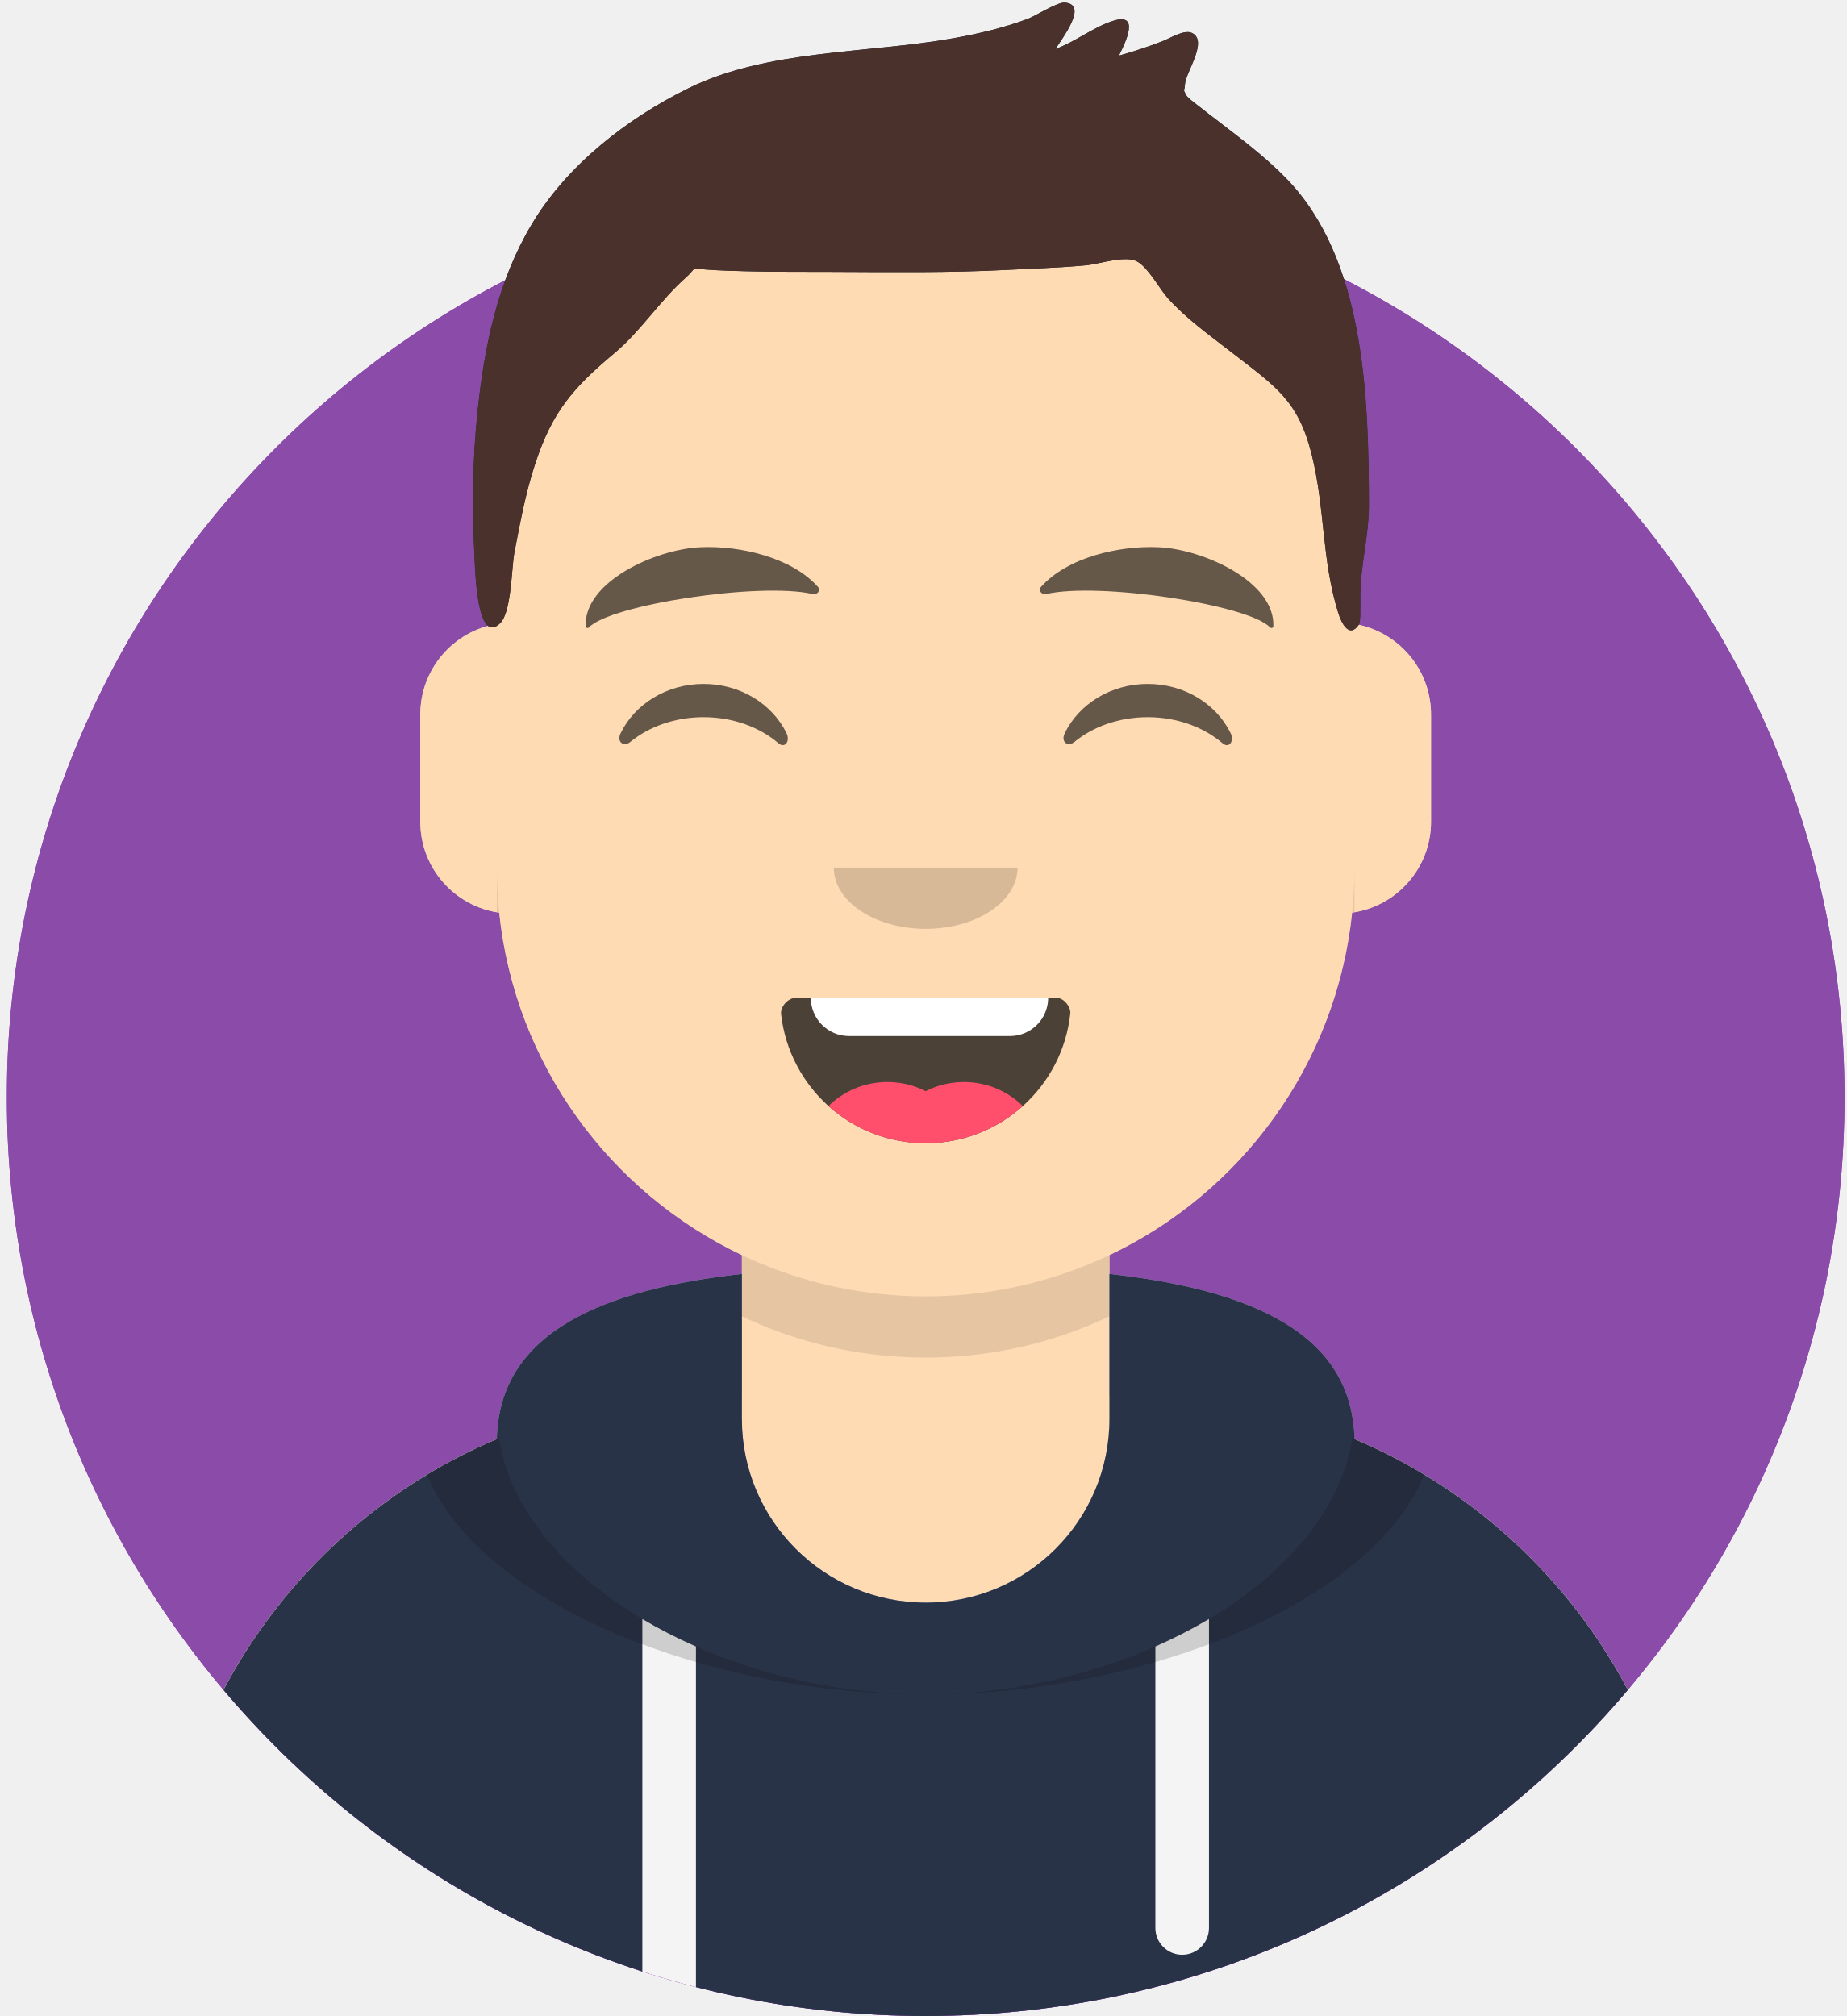
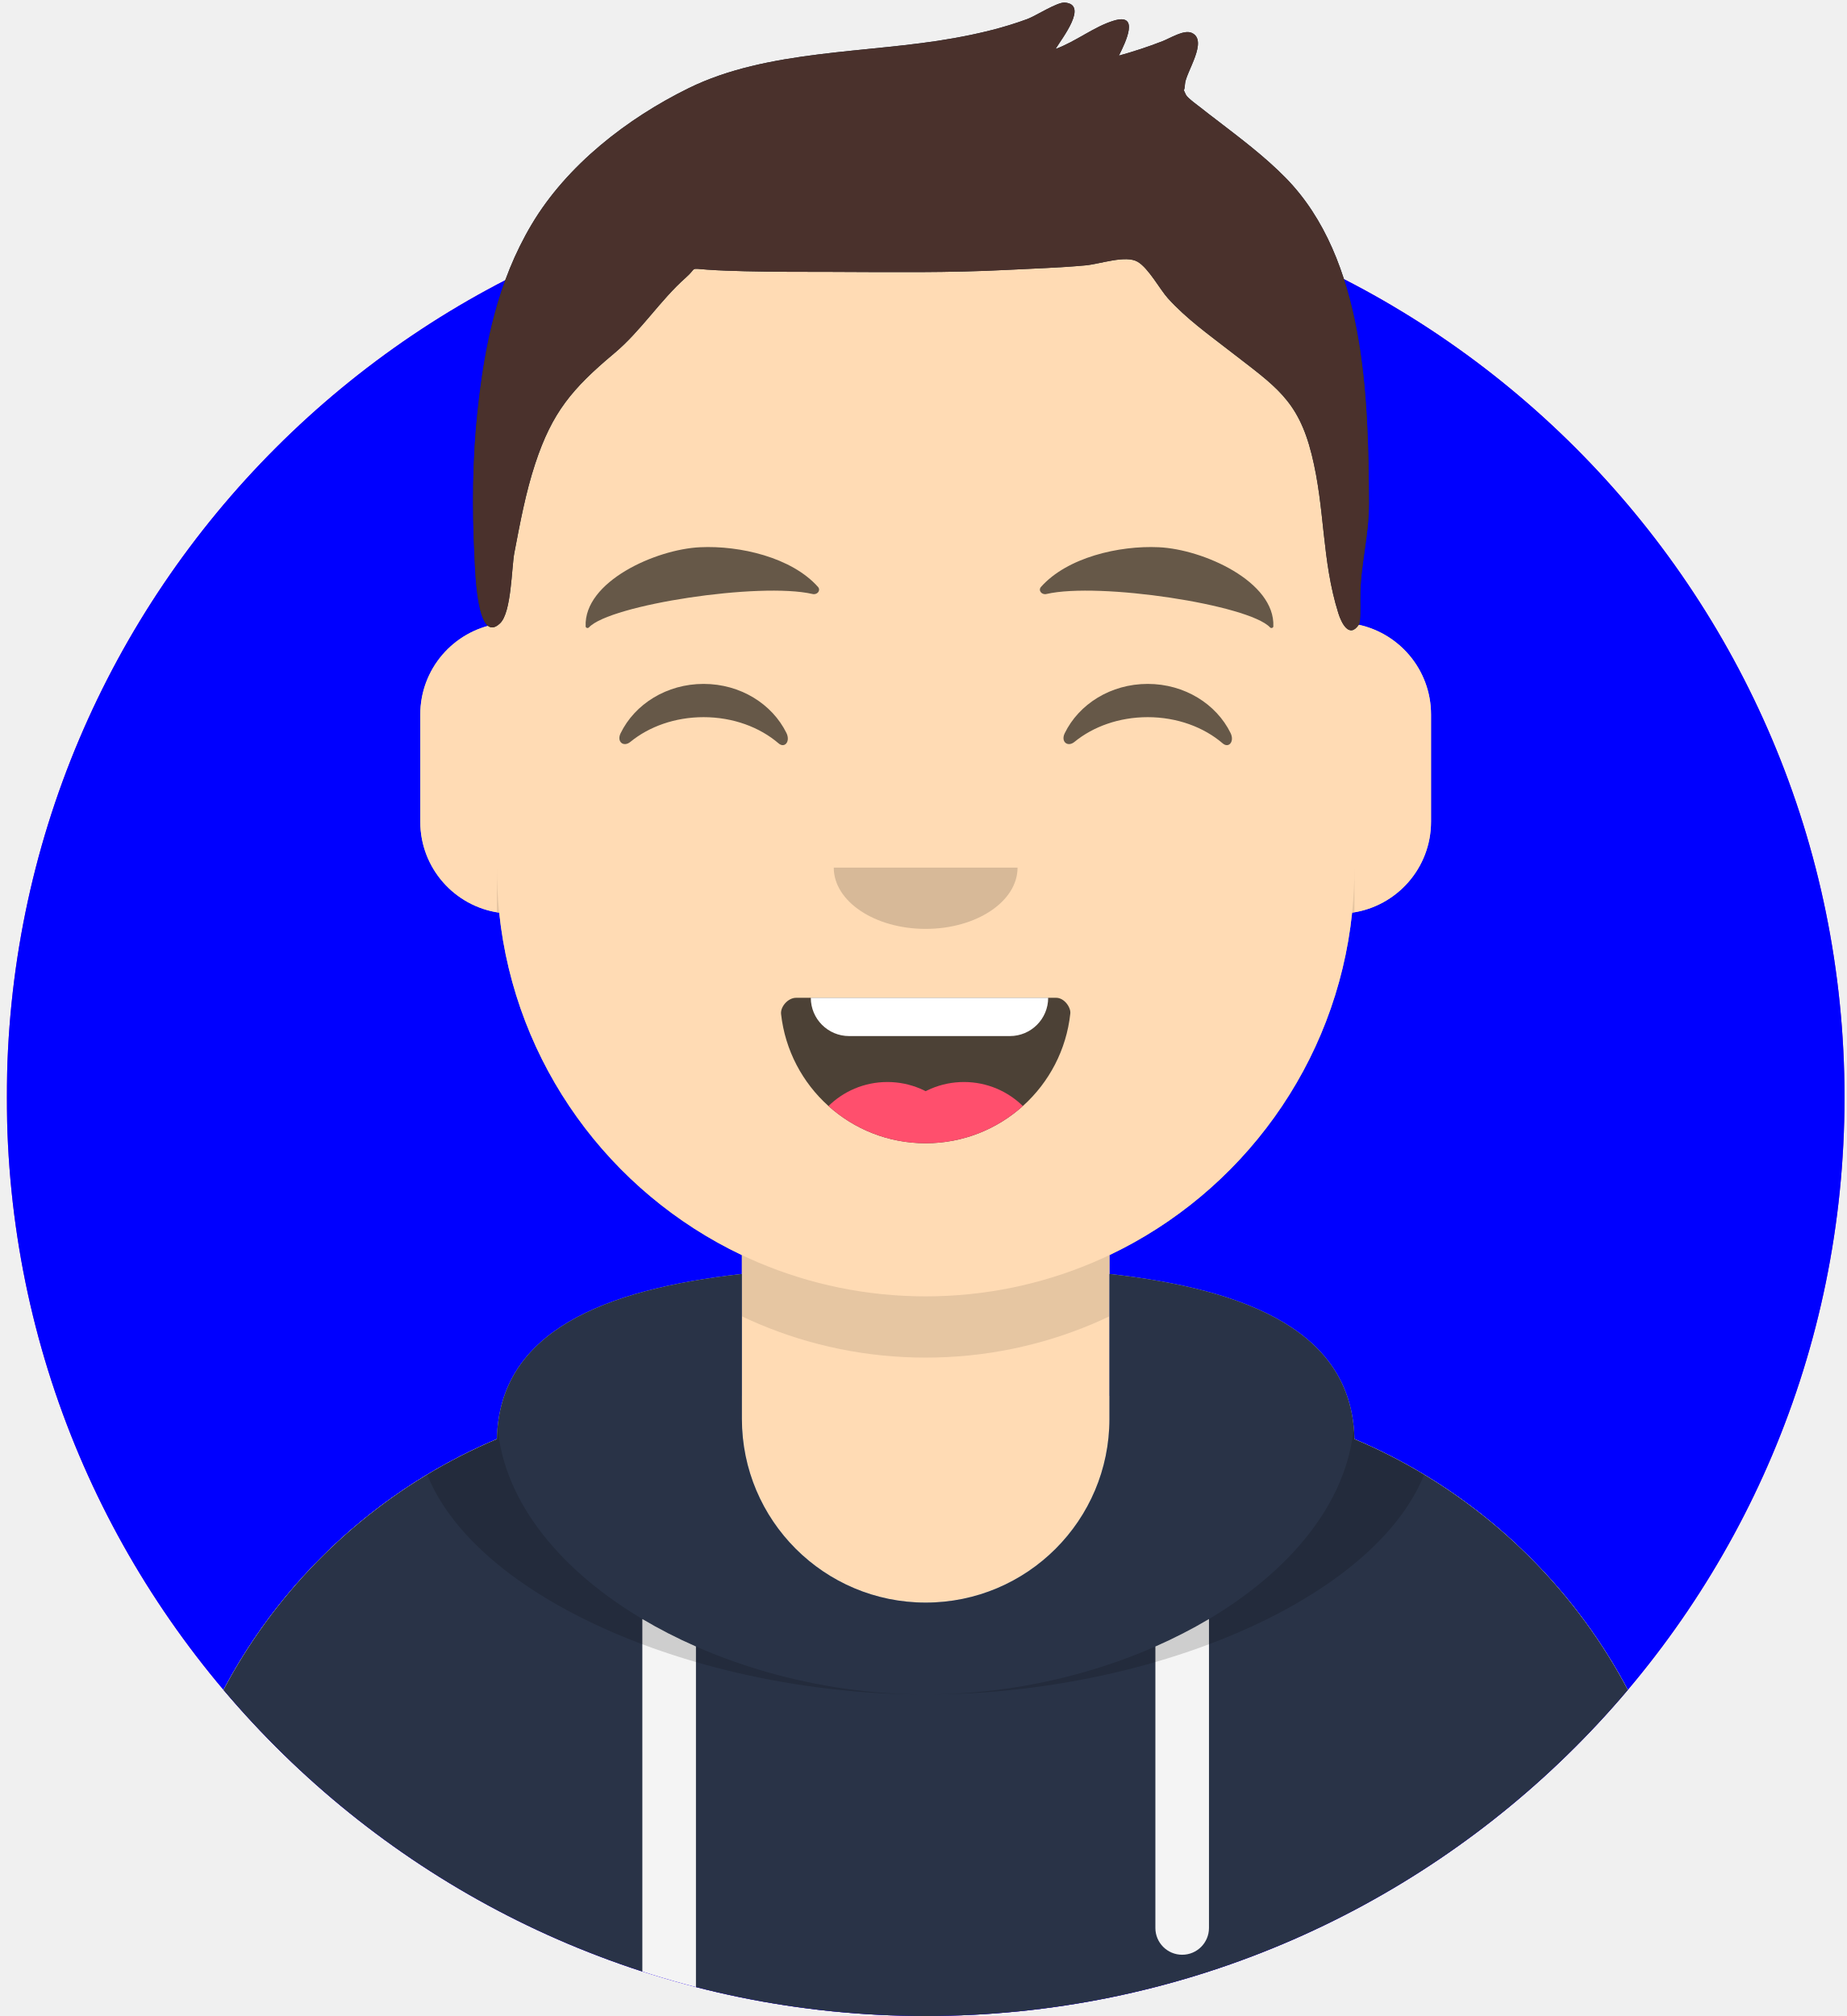
<svg xmlns="http://www.w3.org/2000/svg" xmlns:xlink="http://www.w3.org/1999/xlink" width="217px" height="237px" viewBox="0 0 217 237" version="1.1">
  <defs>
    <circle id="path-1" cx="108" cy="108" r="108" />
    <path d="M-3.19744231e-14,144 L-3.19744231e-14,-1.42108547e-14 L237.6,-1.42108547e-14 L237.6,144 L226.8,144 C226.8,203.647 178.447,252 118.8,252 C59.153,252 10.8,203.647 10.8,144 L10.8,144 L-3.19744231e-14,144 Z" id="path-3" />
    <path d="M90,0 C117.835,-5.11323436e-15 140.4,22.565 140.4,50.4 L140.401,55.949 C145.508,56.807 149.4,61.249 149.4,66.6 L149.4,79.2 C149.4,84.647 145.367,89.152 140.125,89.893 C138.265,107.718 127.114,122.78 111.601,130.149 L111.6,146.7 L115.2,146.7 C150.988,146.7 180,175.712 180,211.5 L180,219.6 L0,219.6 L0,211.5 C-4.38277231e-15,175.712 29.012,146.7 64.8,146.7 L68.4,146.7 L68.4,130.15 C52.886,122.78 41.735,107.718 39.875,89.893 C34.633,89.152 30.6,84.647 30.6,79.2 L30.6,66.6 C30.6,61.249 34.492,56.806 39.6,55.949 L39.6,50.4 C39.6,22.565 62.165,5.11323436e-15 90,0 Z" id="path-5" />
    <path d="M140.401,11.764 C156.691,13.587 169.2,18.597 169.2,31.569 L169.194,31.18 C192.467,41.01 208.8,64.047 208.8,90.9 L208.8,99 L28.8,99 L28.8,90.9 C28.8,64.047 45.133,41.01 68.406,31.18 C68.653,18.496 81.073,13.568 97.2,11.764 L97.2,28.8 C97.2,40.729 106.871,50.4 118.8,50.4 C130.729,50.4 140.4,40.729 140.4,28.8 L140.4,28.8 Z" id="path-7" />
    <path d="M31.606,13.615 C32.558,22.158 39.803,28.8 48.6,28.8 C57.424,28.8 64.687,22.117 65.603,13.536 C65.676,12.845 64.905,11.7 63.938,11.7 C50.534,11.7 40.264,11.7 33.378,11.7 C32.406,11.7 31.511,12.761 31.606,13.615 Z" id="path-9" />
    <rect id="path-11" x="0" y="0" width="237.6" height="252" />
    <path d="M118.135,20.928 C115.651,18.39 112.767,16.236 109.962,14.076 C109.343,13.6 108.715,13.135 108.109,12.641 C107.972,12.528 106.563,11.519 106.394,11.148 C105.988,10.254 106.224,10.95 106.28,9.884 C106.35,8.535 109.1,4.727 107.048,3.854 C106.146,3.47 104.536,4.492 103.67,4.83 C101.977,5.49 100.263,6.054 98.512,6.54 C99.351,4.869 100.95,1.524 97.944,2.419 C95.603,3.116 93.421,4.91 91.068,5.753 C91.847,4.477 94.96,0.523 92.147,0.302 C91.271,0.233 88.724,1.875 87.782,2.226 C84.959,3.275 82.075,3.953 79.111,4.487 C69.033,6.304 57.248,5.786 47.923,10.374 C40.735,13.911 33.636,19.4 29.484,26.389 C25.481,33.125 23.984,40.498 23.146,48.217 C22.532,53.882 22.482,59.738 22.769,65.424 C22.863,67.287 23.073,75.874 25.779,73.273 C27.127,71.978 27.117,66.745 27.457,64.974 C28.133,61.451 28.783,57.911 29.91,54.5 C31.895,48.49 34.238,45.687 39.184,41.547 C42.359,38.89 44.588,35.3 47.625,32.62 C48.99,31.416 47.949,31.542 50.143,31.7 C51.616,31.806 53.097,31.846 54.574,31.885 C57.99,31.974 61.412,31.951 64.829,31.963 C71.711,31.988 78.561,32.085 85.437,31.725 C88.492,31.565 91.556,31.478 94.603,31.195 C96.306,31.038 99.326,29.947 100.728,30.78 C102.01,31.543 103.342,34.034 104.263,35.054 C106.438,37.464 109.032,39.305 111.576,41.282 C116.881,45.403 119.559,46.98 121.17,53.421 C122.775,59.838 122.325,65.791 124.312,72.106 C124.662,73.217 125.586,75.13 126.726,73.415 C126.937,73.096 126.883,71.345 126.883,70.337 C126.883,66.27 127.913,63.218 127.9,59.123 C127.849,46.674 127.447,30.442 118.135,20.928 Z" id="path-13" />
  </defs>
  <g id="Website" stroke="none" stroke-width="1" fill="none" fill-rule="evenodd">
    <g id="mf-avatar" transform="translate(-10, -15)">
      <g id="Circle" transform="translate(10.8, 36)">
        <mask id="mask-2" fill="white">
          <use xlink:href="#path-1" />
        </mask>
        <use id="Circle-Background" fill="#972dc2" xlink:href="#path-1" />
-         <g id="🖍-Circle-Color" mask="url(#mask-2)" fill="#8a4ca8">
+         <g id="🖍-Circle-Color" mask="url(#mask-2)" fill="blue">
          <rect id="🖍Color" x="0" y="0" width="216.445" height="216" />
        </g>
      </g>
      <mask id="mask-4" fill="white">
        <use xlink:href="#path-3" />
      </mask>
      <g id="Mask" />
      <g id="Avataaar" mask="url(#mask-4)">
        <g id="Body" transform="translate(28.8, 32.4)">
          <mask id="mask-6" fill="white">
            <use xlink:href="#path-5" />
          </mask>
          <use fill="#D0C6AC" xlink:href="#path-5" />
          <g id="Skin/👶🏻-05-Pale" mask="url(#mask-6)" fill="#FFDBB4">
            <g transform="translate(-28.8, 0)" id="Color">
              <rect x="0" y="0" width="238.384" height="220.355" />
            </g>
          </g>
          <path d="M39.6,84.6 C39.6,112.435 62.165,135 90,135 C117.835,135 140.4,112.435 140.4,84.6 L140.4,84.6 L140.4,91.8 C140.4,119.635 117.835,142.2 90,142.2 C62.165,142.2 39.6,119.635 39.6,91.8 Z" id="Neck-Shadow" fill-opacity="0.1" fill="#000000" mask="url(#mask-6)" />
        </g>
        <g id="Clothing/Hoodie" transform="translate(0, 153)">
          <mask id="mask-8" fill="white">
            <use xlink:href="#path-7" />
          </mask>
          <use id="Hoodie" fill="#B7C1DB" fill-rule="evenodd" xlink:href="#path-7" />
          <g id="Color/Palette/Slate" mask="url(#mask-8)" fill="#293347" fill-rule="evenodd">
            <rect id="🖍Color" x="0" y="0" width="238.491" height="99" />
          </g>
          <path d="M91.8,55.565 L91.8,99 L85.5,99 L85.499,52.335 C87.483,53.514 89.592,54.594 91.8,55.565 Z M152.101,52.334 L152.1,88.65 C152.1,90.39 150.69,91.8 148.95,91.8 C147.21,91.8 145.8,90.39 145.8,88.65 L145.801,55.565 C148.009,54.594 150.118,53.513 152.101,52.334 Z" id="Straps" fill="#F4F4F4" fill-rule="evenodd" mask="url(#mask-8)" />
          <path d="M155.733,11.451 C169.28,14.013 178.65,19.118 178.65,29.077 C178.65,46.818 148.916,61.2 118.8,61.2 C88.684,61.2 58.95,46.818 58.95,29.077 C58.95,19.118 68.32,14.013 81.867,11.451 C73.689,14.466 68.4,19.534 68.4,27.969 C68.4,46.322 93.439,61.2 118.8,61.2 C144.161,61.2 169.2,46.322 169.2,27.969 C169.2,19.71 164.13,14.679 156.241,11.642 Z" id="Shadow" fill-opacity="0.16" fill="#000000" fill-rule="evenodd" mask="url(#mask-8)" />
        </g>
        <g id="Face" transform="translate(68.4, 73.8)">
          <g id="Mouth/Smile" transform="translate(1.8, 46.8)">
            <mask id="mask-10" fill="white">
              <use xlink:href="#path-9" />
            </mask>
            <use id="Mouth" fill-opacity="0.7" fill="#000000" fill-rule="evenodd" xlink:href="#path-9" />
            <path d="M39.6,1.8 L58.5,1.8 C60.985,1.8 63,3.815 63,6.3 L63,11.7 C63,14.185 60.985,16.2 58.5,16.2 L39.6,16.2 C37.115,16.2 35.1,14.185 35.1,11.7 L35.1,6.3 C35.1,3.815 37.115,1.8 39.6,1.8 Z" id="Teeth" fill="#FFFFFF" fill-rule="evenodd" mask="url(#mask-10)" />
            <g id="Tongue" stroke-width="1" fill-rule="evenodd" mask="url(#mask-10)" fill="#FF4F6D">
              <g transform="translate(34.2, 21.6)">
                <circle cx="9.9" cy="9.9" r="9.9" />
                <circle cx="18.9" cy="9.9" r="9.9" />
              </g>
            </g>
          </g>
          <g id="Nose/Default" transform="translate(25.2, 36)" fill="#000000" fill-opacity="0.16">
            <path d="M14.4,7.2 C14.4,11.176 19.235,14.4 25.2,14.4 L25.2,14.4 C31.165,14.4 36,11.176 36,7.2" id="Nose" />
          </g>
          <g id="Eyes/Happy-😁" transform="translate(0, 7.2)" fill="#000000" fill-opacity="0.6">
            <path d="M14.544,20.203 C16.206,16.784 19.948,14.4 24.298,14.4 C28.632,14.4 32.363,16.767 34.034,20.166 C34.53,21.176 33.824,22.003 33.112,21.39 C30.906,19.494 27.773,18.309 24.298,18.309 C20.931,18.309 17.886,19.421 15.694,21.214 C14.892,21.87 14.058,21.203 14.544,20.203 Z" id="Squint" />
            <path d="M66.744,20.203 C68.406,16.784 72.148,14.4 76.498,14.4 C80.832,14.4 84.563,16.767 86.234,20.166 C86.73,21.176 86.024,22.003 85.312,21.39 C83.106,19.494 79.973,18.309 76.498,18.309 C73.131,18.309 70.086,19.421 67.894,21.214 C67.092,21.87 66.258,21.203 66.744,20.203 Z" id="Squint" />
          </g>
          <g id="Eyebrow/Natural/Default-Natural" fill="#000000" fill-opacity="0.6">
            <path d="M23.435,5.589 C18.25,6.285 10.164,10.805 10.84,16.036 C10.862,16.207 11.121,16.261 11.233,16.118 C13.471,13.248 30.774,9.033 37.075,9.913 C37.652,9.994 38.032,9.399 37.639,9.027 C34.269,5.845 28.08,4.961 23.435,5.589" id="Eyebrow" transform="translate(24.3, 10.8) rotate(5) translate(-24.3, -10.8) " />
            <path d="M76.535,5.589 C71.35,6.285 63.264,10.805 63.94,16.036 C63.962,16.207 64.221,16.261 64.333,16.118 C66.571,13.248 83.874,9.033 90.175,9.913 C90.752,9.994 91.132,9.399 90.739,9.027 C87.369,5.845 81.18,4.961 76.535,5.589" id="Eyebrow" transform="translate(77.4, 10.8) scale(-1, 1) rotate(5) translate(-77.4, -10.8) " />
          </g>
        </g>
        <g id="Top">
          <mask id="mask-12" fill="white">
            <use xlink:href="#path-11" />
          </mask>
          <g id="Mask" />
          <g mask="url(#mask-12)">
            <g transform="translate(43, 15)">
              <mask id="mask-14" fill="white">
                <use xlink:href="#path-13" />
              </mask>
              <use id="Short-Hair" stroke="none" fill="#1F3140" fill-rule="evenodd" xlink:href="#path-13" />
              <g id="Color/Hair/Brown-Dark" stroke="none" fill="none" mask="url(#mask-14)" fill-rule="evenodd">
                <g transform="translate(-43.1, -15)" fill="#4A312C" id="Color">
                  <rect x="0" y="0" width="239.107" height="252.406" />
                </g>
              </g>
            </g>
          </g>
        </g>
      </g>
    </g>
  </g>
</svg>
